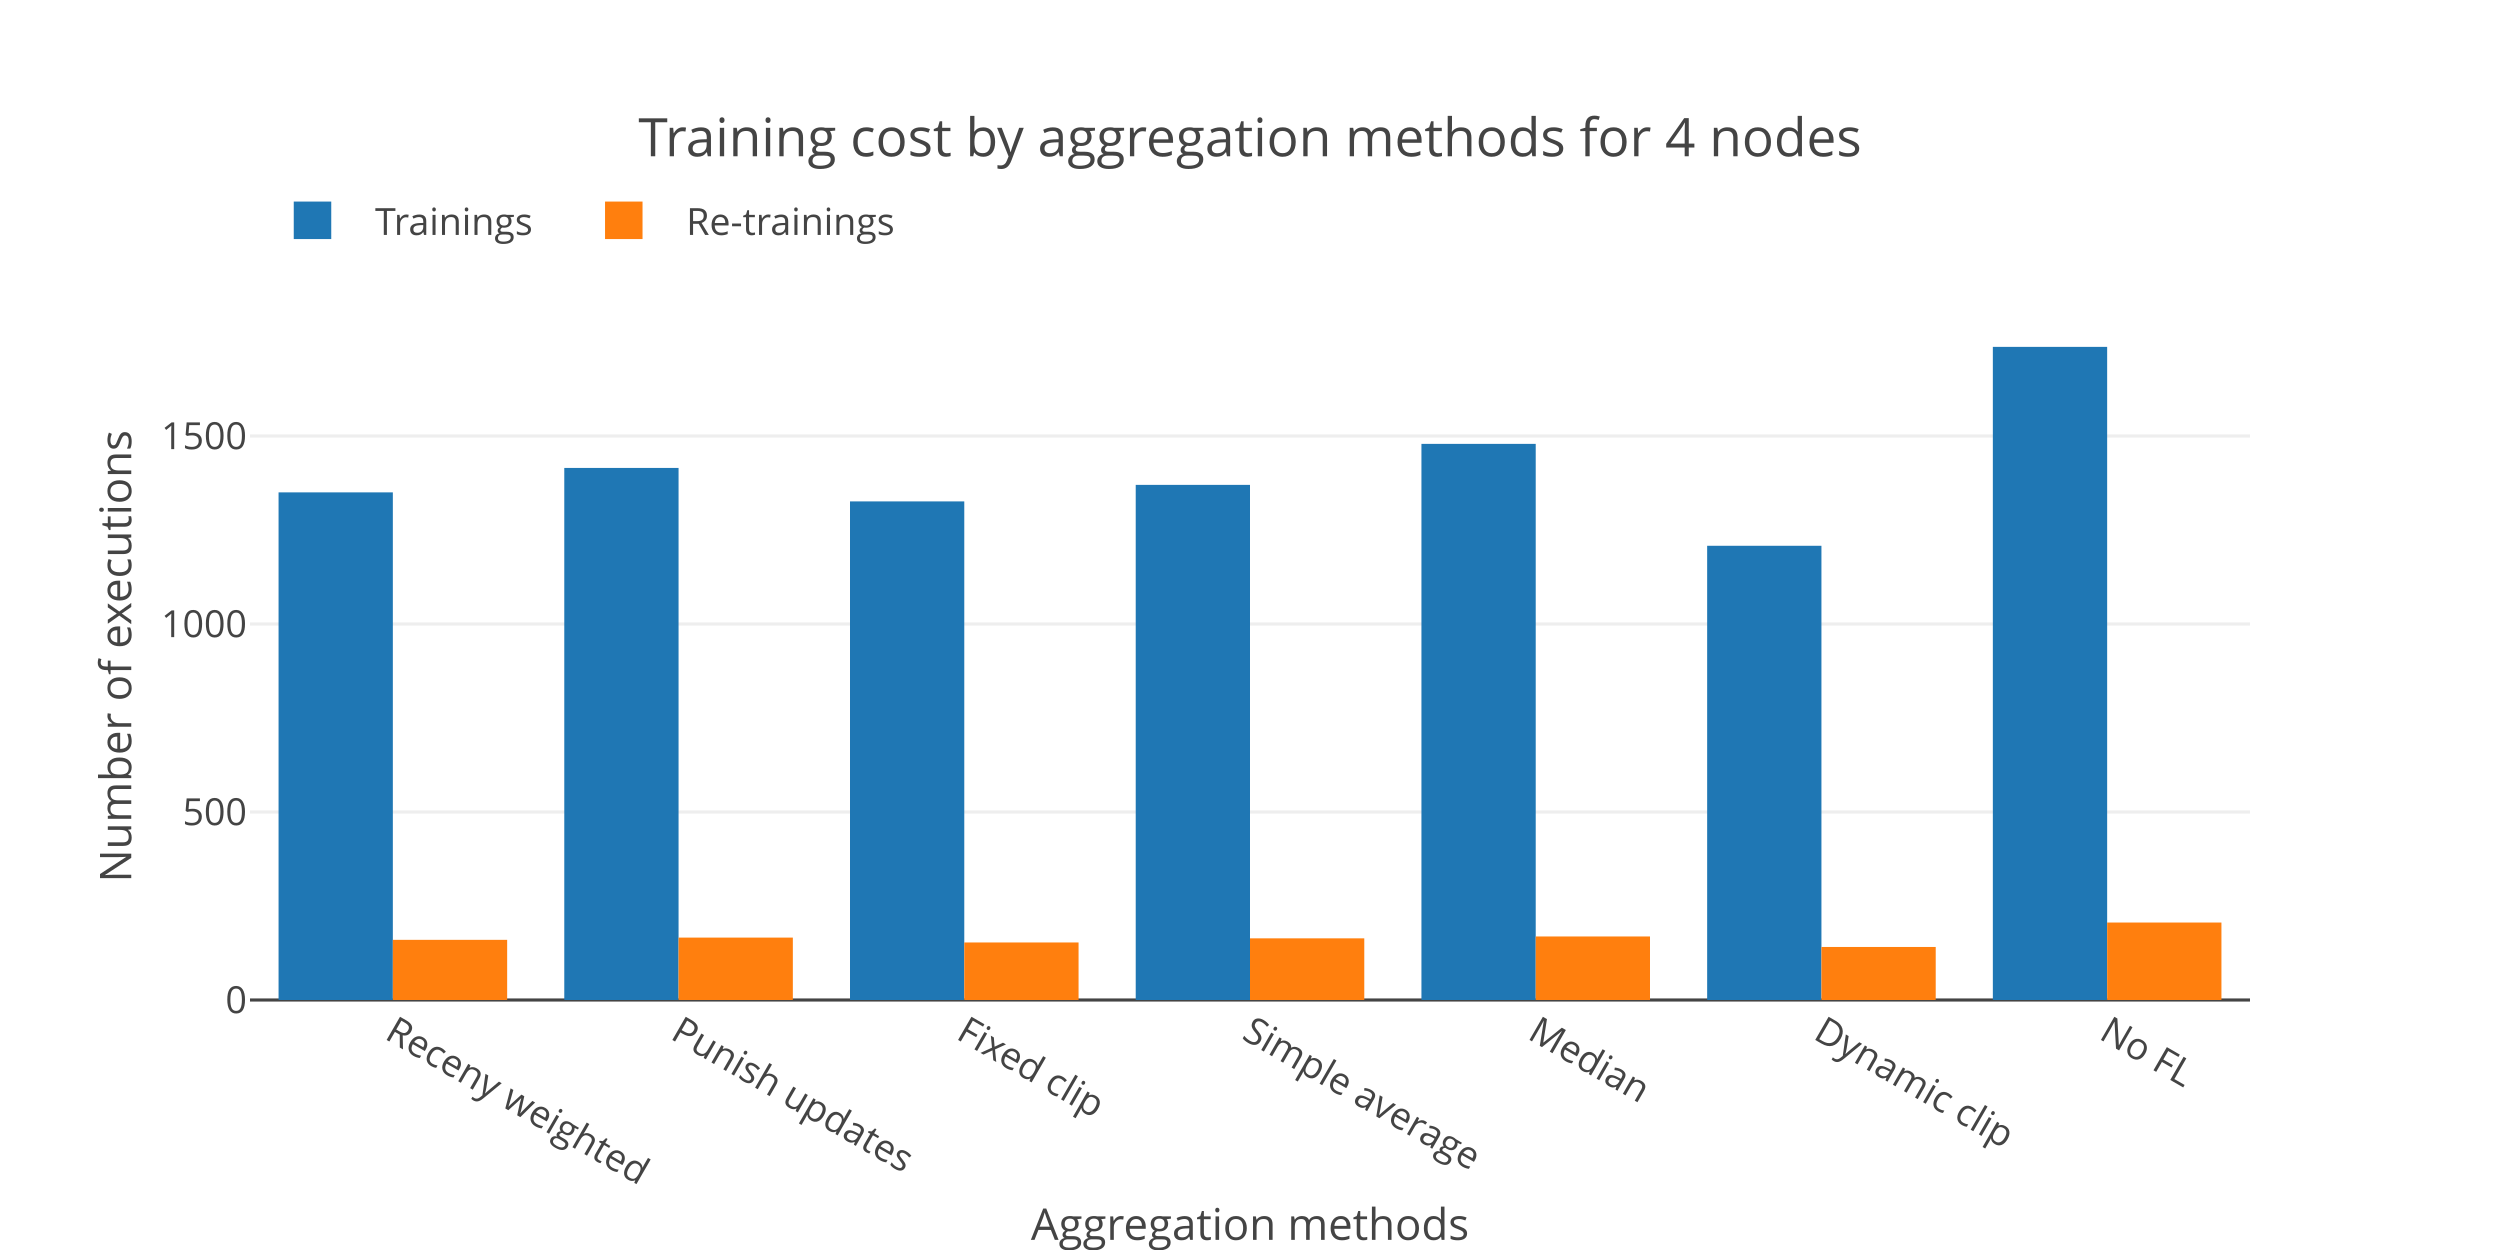
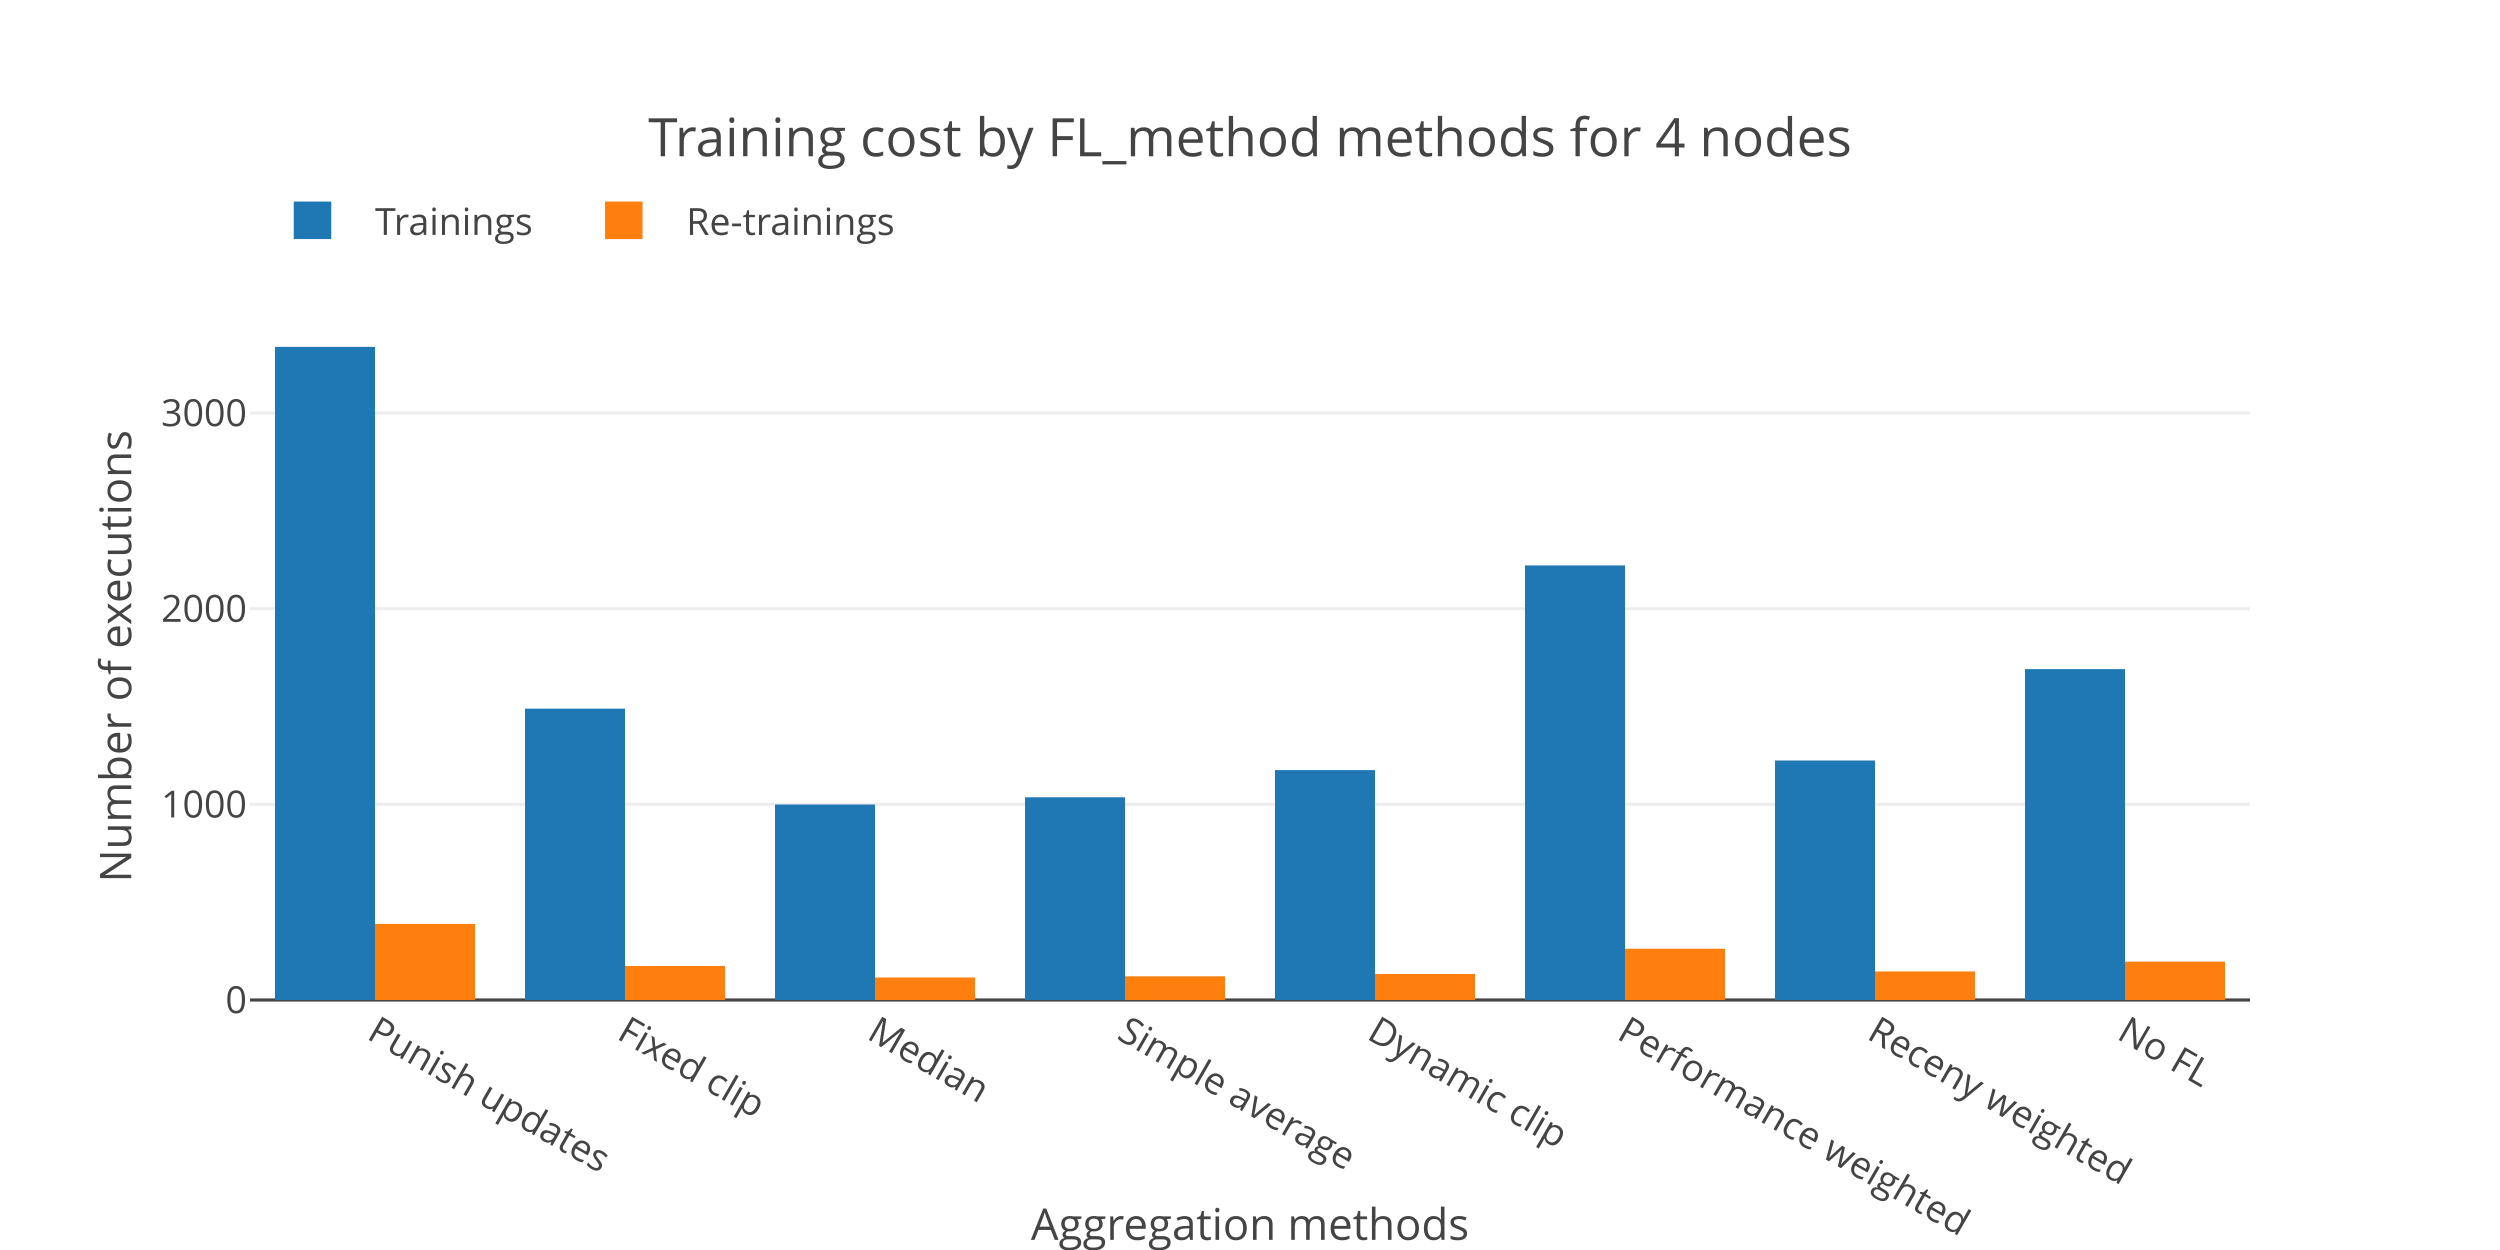
<svg xmlns="http://www.w3.org/2000/svg" class="main-svg" width="800" height="400" style="" viewBox="0 0 800 400">
  <rect x="0" y="0" width="800" height="400" style="fill: rgb(255, 255, 255); fill-opacity: 1;" />
-   <defs id="defs-3b597e">
+   <defs id="defs-b66b7e">
    <g class="clips">
-       <clipPath id="clip3b597exyplot" class="plotclip">
+       <clipPath id="clipb66b7exyplot" class="plotclip">
        <rect width="640" height="220" />
      </clipPath>
-       <clipPath class="axesclip" id="clip3b597ex">
+       <clipPath class="axesclip" id="clipb66b7ex">
        <rect x="80" y="0" width="640" height="400" />
      </clipPath>
-       <clipPath class="axesclip" id="clip3b597ey">
+       <clipPath class="axesclip" id="clipb66b7ey">
        <rect x="0" y="100" width="800" height="220" />
      </clipPath>
-       <clipPath class="axesclip" id="clip3b597exy">
+       <clipPath class="axesclip" id="clipb66b7exy">
        <rect x="80" y="100" width="640" height="220" />
      </clipPath>
    </g>
    <g class="gradients" />
    <g class="patterns" />
  </defs>
  <g class="bglayer" />
  <g class="layer-below">
    <g class="imagelayer" />
    <g class="shapelayer" />
  </g>
  <g class="cartesianlayer">
    <g class="subplot xy">
      <g class="layer-subplot">
        <g class="shapelayer" />
        <g class="imagelayer" />
      </g>
      <g class="minor-gridlayer">
        <g class="x" />
        <g class="y" />
      </g>
      <g class="gridlayer">
        <g class="x" />
        <g class="y">
-           <path class="ygrid crisp" transform="translate(0,259.84)" d="M80,0h640" style="stroke: rgb(238, 238, 238); stroke-opacity: 1; stroke-width: 1px;" />
-           <path class="ygrid crisp" transform="translate(0,199.68)" d="M80,0h640" style="stroke: rgb(238, 238, 238); stroke-opacity: 1; stroke-width: 1px;" />
-           <path class="ygrid crisp" transform="translate(0,139.52)" d="M80,0h640" style="stroke: rgb(238, 238, 238); stroke-opacity: 1; stroke-width: 1px;" />
+           <path class="ygrid crisp" transform="translate(0,257.39)" d="M80,0h640" style="stroke: rgb(238, 238, 238); stroke-opacity: 1; stroke-width: 1px;" />
+           <path class="ygrid crisp" transform="translate(0,194.78)" d="M80,0h640" style="stroke: rgb(238, 238, 238); stroke-opacity: 1; stroke-width: 1px;" />
+           <path class="ygrid crisp" transform="translate(0,132.16)" d="M80,0h640" style="stroke: rgb(238, 238, 238); stroke-opacity: 1; stroke-width: 1px;" />
        </g>
      </g>
      <g class="zerolinelayer">
        <path class="yzl zl crisp" transform="translate(0,320)" d="M80,0h640" style="stroke: rgb(68, 68, 68); stroke-opacity: 1; stroke-width: 1px;" />
      </g>
      <path class="xlines-below" />
      <path class="ylines-below" />
      <g class="overlines-below" />
      <g class="xaxislayer-below" />
      <g class="yaxislayer-below" />
      <g class="overaxes-below" />
-       <g class="plot" transform="translate(80,100)" clip-path="url(#clip3b597exyplot)">
+       <g class="plot" transform="translate(80,100)" clip-path="url(#clipb66b7exyplot)">
        <g class="barlayer mlayer">
          <g class="trace bars" style="opacity: 1;">
            <g class="points">
              <g class="point">
-                 <path d="M9.14,220V57.56H45.71V220Z" style="vector-effect: none; opacity: 1; stroke-width: 0px; fill: rgb(31, 119, 180); fill-opacity: 1;" />
-               </g>
-               <g class="point">
-                 <path d="M100.57,220V49.74H137.14V220Z" style="vector-effect: none; opacity: 1; stroke-width: 0px; fill: rgb(31, 119, 180); fill-opacity: 1;" />
-               </g>
-               <g class="point">
-                 <path d="M192,220V60.45H228.57V220Z" style="vector-effect: none; opacity: 1; stroke-width: 0px; fill: rgb(31, 119, 180); fill-opacity: 1;" />
-               </g>
-               <g class="point">
-                 <path d="M283.43,220V55.16H320V220Z" style="vector-effect: none; opacity: 1; stroke-width: 0px; fill: rgb(31, 119, 180); fill-opacity: 1;" />
-               </g>
-               <g class="point">
-                 <path d="M374.86,220V42.04H411.43V220Z" style="vector-effect: none; opacity: 1; stroke-width: 0px; fill: rgb(31, 119, 180); fill-opacity: 1;" />
-               </g>
-               <g class="point">
-                 <path d="M466.29,220V74.65H502.86V220Z" style="vector-effect: none; opacity: 1; stroke-width: 0px; fill: rgb(31, 119, 180); fill-opacity: 1;" />
-               </g>
-               <g class="point">
-                 <path d="M557.71,220V11H594.29V220Z" style="vector-effect: none; opacity: 1; stroke-width: 0px; fill: rgb(31, 119, 180); fill-opacity: 1;" />
+                 <path d="M8,220V11H40V220Z" style="vector-effect: none; opacity: 1; stroke-width: 0px; fill: rgb(31, 119, 180); fill-opacity: 1;" />
+               </g>
+               <g class="point">
+                 <path d="M88,220V126.77H120V220Z" style="vector-effect: none; opacity: 1; stroke-width: 0px; fill: rgb(31, 119, 180); fill-opacity: 1;" />
+               </g>
+               <g class="point">
+                 <path d="M168,220V157.45H200V220Z" style="vector-effect: none; opacity: 1; stroke-width: 0px; fill: rgb(31, 119, 180); fill-opacity: 1;" />
+               </g>
+               <g class="point">
+                 <path d="M248,220V155.13H280V220Z" style="vector-effect: none; opacity: 1; stroke-width: 0px; fill: rgb(31, 119, 180); fill-opacity: 1;" />
+               </g>
+               <g class="point">
+                 <path d="M328,220V146.43H360V220Z" style="vector-effect: none; opacity: 1; stroke-width: 0px; fill: rgb(31, 119, 180); fill-opacity: 1;" />
+               </g>
+               <g class="point">
+                 <path d="M408,220V80.94H440V220Z" style="vector-effect: none; opacity: 1; stroke-width: 0px; fill: rgb(31, 119, 180); fill-opacity: 1;" />
+               </g>
+               <g class="point">
+                 <path d="M488,220V143.36H520V220Z" style="vector-effect: none; opacity: 1; stroke-width: 0px; fill: rgb(31, 119, 180); fill-opacity: 1;" />
+               </g>
+               <g class="point">
+                 <path d="M568,220V114.12H600V220Z" style="vector-effect: none; opacity: 1; stroke-width: 0px; fill: rgb(31, 119, 180); fill-opacity: 1;" />
              </g>
            </g>
          </g>
          <g class="trace bars" style="opacity: 1;">
            <g class="points">
              <g class="point">
-                 <path d="M45.71,220V200.75H82.29V220Z" style="vector-effect: none; opacity: 1; stroke-width: 0px; fill: rgb(255, 127, 14); fill-opacity: 1;" />
-               </g>
-               <g class="point">
-                 <path d="M137.14,220V200.03H173.71V220Z" style="vector-effect: none; opacity: 1; stroke-width: 0px; fill: rgb(255, 127, 14); fill-opacity: 1;" />
-               </g>
-               <g class="point">
-                 <path d="M228.57,220V201.59H265.14V220Z" style="vector-effect: none; opacity: 1; stroke-width: 0px; fill: rgb(255, 127, 14); fill-opacity: 1;" />
-               </g>
-               <g class="point">
-                 <path d="M320,220V200.27H356.57V220Z" style="vector-effect: none; opacity: 1; stroke-width: 0px; fill: rgb(255, 127, 14); fill-opacity: 1;" />
-               </g>
-               <g class="point">
-                 <path d="M411.43,220V199.67H448V220Z" style="vector-effect: none; opacity: 1; stroke-width: 0px; fill: rgb(255, 127, 14); fill-opacity: 1;" />
-               </g>
-               <g class="point">
-                 <path d="M502.86,220V203.03H539.43V220Z" style="vector-effect: none; opacity: 1; stroke-width: 0px; fill: rgb(255, 127, 14); fill-opacity: 1;" />
-               </g>
-               <g class="point">
-                 <path d="M594.29,220V195.21H630.86V220Z" style="vector-effect: none; opacity: 1; stroke-width: 0px; fill: rgb(255, 127, 14); fill-opacity: 1;" />
+                 <path d="M40,220V195.64H72V220Z" style="vector-effect: none; opacity: 1; stroke-width: 0px; fill: rgb(255, 127, 14); fill-opacity: 1;" />
+               </g>
+               <g class="point">
+                 <path d="M120,220V209.11H152V220Z" style="vector-effect: none; opacity: 1; stroke-width: 0px; fill: rgb(255, 127, 14); fill-opacity: 1;" />
+               </g>
+               <g class="point">
+                 <path d="M200,220V212.8H232V220Z" style="vector-effect: none; opacity: 1; stroke-width: 0px; fill: rgb(255, 127, 14); fill-opacity: 1;" />
+               </g>
+               <g class="point">
+                 <path d="M280,220V212.42H312V220Z" style="vector-effect: none; opacity: 1; stroke-width: 0px; fill: rgb(255, 127, 14); fill-opacity: 1;" />
+               </g>
+               <g class="point">
+                 <path d="M360,220V211.67H392V220Z" style="vector-effect: none; opacity: 1; stroke-width: 0px; fill: rgb(255, 127, 14); fill-opacity: 1;" />
+               </g>
+               <g class="point">
+                 <path d="M440,220V203.6H472V220Z" style="vector-effect: none; opacity: 1; stroke-width: 0px; fill: rgb(255, 127, 14); fill-opacity: 1;" />
+               </g>
+               <g class="point">
+                 <path d="M520,220V210.86H552V220Z" style="vector-effect: none; opacity: 1; stroke-width: 0px; fill: rgb(255, 127, 14); fill-opacity: 1;" />
+               </g>
+               <g class="point">
+                 <path d="M600,220V207.73H632V220Z" style="vector-effect: none; opacity: 1; stroke-width: 0px; fill: rgb(255, 127, 14); fill-opacity: 1;" />
              </g>
            </g>
          </g>
        </g>
      </g>
      <g class="overplot" />
      <path class="xlines-above crisp" d="M0,0" style="fill: none;" />
      <path class="ylines-above crisp" d="M0,0" style="fill: none;" />
      <g class="overlines-above" />
      <g class="xaxislayer-above">
        <g class="xtick">
-           <text text-anchor="start" x="0" y="333" transform="translate(125.71,0) rotate(30,0,327)" style="font-family: 'Open Sans', verdana, arial, sans-serif; font-size: 12px; fill: rgb(68, 68, 68); fill-opacity: 1; white-space: pre; opacity: 1;">Receny weighted</text>
-         </g>
-         <g class="xtick">
-           <text text-anchor="start" x="0" y="333" transform="translate(217.14,0) rotate(30,0,327)" style="font-family: 'Open Sans', verdana, arial, sans-serif; font-size: 12px; fill: rgb(68, 68, 68); fill-opacity: 1; white-space: pre; opacity: 1;">Punish updates</text>
-         </g>
-         <g class="xtick">
-           <text text-anchor="start" x="0" y="333" transform="translate(308.57,0) rotate(30,0,327)" style="font-family: 'Open Sans', verdana, arial, sans-serif; font-size: 12px; fill: rgb(68, 68, 68); fill-opacity: 1; white-space: pre; opacity: 1;">Fixed clip</text>
-         </g>
-         <g class="xtick">
-           <text text-anchor="start" x="0" y="333" transform="translate(400,0) rotate(30,0,327)" style="font-family: 'Open Sans', verdana, arial, sans-serif; font-size: 12px; fill: rgb(68, 68, 68); fill-opacity: 1; white-space: pre; opacity: 1;">Simple average</text>
-         </g>
-         <g class="xtick">
-           <text text-anchor="start" x="0" y="333" transform="translate(491.43,0) rotate(30,0,327)" style="font-family: 'Open Sans', verdana, arial, sans-serif; font-size: 12px; fill: rgb(68, 68, 68); fill-opacity: 1; white-space: pre; opacity: 1;">Median</text>
-         </g>
-         <g class="xtick">
-           <text text-anchor="start" x="0" y="333" transform="translate(582.86,0) rotate(30,0,327)" style="font-family: 'Open Sans', verdana, arial, sans-serif; font-size: 12px; fill: rgb(68, 68, 68); fill-opacity: 1; white-space: pre; opacity: 1;">Dynamic clip</text>
-         </g>
-         <g class="xtick">
-           <text text-anchor="start" x="0" y="333" transform="translate(674.29,0) rotate(30,0,327)" style="font-family: 'Open Sans', verdana, arial, sans-serif; font-size: 12px; fill: rgb(68, 68, 68); fill-opacity: 1; white-space: pre; opacity: 1;">No FL</text>
+           <text text-anchor="start" x="0" y="333" transform="translate(120,0) rotate(30,0,327)" style="font-family: 'Open Sans', verdana, arial, sans-serif; font-size: 12px; fill: rgb(68, 68, 68); fill-opacity: 1; white-space: pre; opacity: 1;">Punish updates</text>
+         </g>
+         <g class="xtick">
+           <text text-anchor="start" x="0" y="333" transform="translate(200,0) rotate(30,0,327)" style="font-family: 'Open Sans', verdana, arial, sans-serif; font-size: 12px; fill: rgb(68, 68, 68); fill-opacity: 1; white-space: pre; opacity: 1;">Fixed clip</text>
+         </g>
+         <g class="xtick">
+           <text text-anchor="start" x="0" y="333" transform="translate(280,0) rotate(30,0,327)" style="font-family: 'Open Sans', verdana, arial, sans-serif; font-size: 12px; fill: rgb(68, 68, 68); fill-opacity: 1; white-space: pre; opacity: 1;">Median</text>
+         </g>
+         <g class="xtick">
+           <text text-anchor="start" x="0" y="333" transform="translate(360,0) rotate(30,0,327)" style="font-family: 'Open Sans', verdana, arial, sans-serif; font-size: 12px; fill: rgb(68, 68, 68); fill-opacity: 1; white-space: pre; opacity: 1;">Simple average</text>
+         </g>
+         <g class="xtick">
+           <text text-anchor="start" x="0" y="333" transform="translate(440,0) rotate(30,0,327)" style="font-family: 'Open Sans', verdana, arial, sans-serif; font-size: 12px; fill: rgb(68, 68, 68); fill-opacity: 1; white-space: pre; opacity: 1;">Dynamic clip</text>
+         </g>
+         <g class="xtick">
+           <text text-anchor="start" x="0" y="333" transform="translate(520,0) rotate(30,0,327)" style="font-family: 'Open Sans', verdana, arial, sans-serif; font-size: 12px; fill: rgb(68, 68, 68); fill-opacity: 1; white-space: pre; opacity: 1;">Performance weighted</text>
+         </g>
+         <g class="xtick">
+           <text text-anchor="start" x="0" y="333" transform="translate(600,0) rotate(30,0,327)" style="font-family: 'Open Sans', verdana, arial, sans-serif; font-size: 12px; fill: rgb(68, 68, 68); fill-opacity: 1; white-space: pre; opacity: 1;">Receny weighted</text>
+         </g>
+         <g class="xtick">
+           <text text-anchor="start" x="0" y="333" transform="translate(680,0) rotate(30,0,327)" style="font-family: 'Open Sans', verdana, arial, sans-serif; font-size: 12px; fill: rgb(68, 68, 68); fill-opacity: 1; white-space: pre; opacity: 1;">No FL</text>
        </g>
      </g>
      <g class="yaxislayer-above">
        <g class="ytick">
          <text text-anchor="end" x="79" y="4.2" transform="translate(0,320)" style="font-family: 'Open Sans', verdana, arial, sans-serif; font-size: 12px; fill: rgb(68, 68, 68); fill-opacity: 1; white-space: pre; opacity: 1;">0</text>
        </g>
        <g class="ytick">
-           <text text-anchor="end" x="79" y="4.2" style="font-family: 'Open Sans', verdana, arial, sans-serif; font-size: 12px; fill: rgb(68, 68, 68); fill-opacity: 1; white-space: pre; opacity: 1;" transform="translate(0,259.84)">500</text>
-         </g>
-         <g class="ytick">
-           <text text-anchor="end" x="79" y="4.2" style="font-family: 'Open Sans', verdana, arial, sans-serif; font-size: 12px; fill: rgb(68, 68, 68); fill-opacity: 1; white-space: pre; opacity: 1;" transform="translate(0,199.68)">1000</text>
-         </g>
-         <g class="ytick">
-           <text text-anchor="end" x="79" y="4.2" style="font-family: 'Open Sans', verdana, arial, sans-serif; font-size: 12px; fill: rgb(68, 68, 68); fill-opacity: 1; white-space: pre; opacity: 1;" transform="translate(0,139.52)">1500</text>
+           <text text-anchor="end" x="79" y="4.2" style="font-family: 'Open Sans', verdana, arial, sans-serif; font-size: 12px; fill: rgb(68, 68, 68); fill-opacity: 1; white-space: pre; opacity: 1;" transform="translate(0,257.39)">1000</text>
+         </g>
+         <g class="ytick">
+           <text text-anchor="end" x="79" y="4.2" style="font-family: 'Open Sans', verdana, arial, sans-serif; font-size: 12px; fill: rgb(68, 68, 68); fill-opacity: 1; white-space: pre; opacity: 1;" transform="translate(0,194.78)">2000</text>
+         </g>
+         <g class="ytick">
+           <text text-anchor="end" x="79" y="4.2" style="font-family: 'Open Sans', verdana, arial, sans-serif; font-size: 12px; fill: rgb(68, 68, 68); fill-opacity: 1; white-space: pre; opacity: 1;" transform="translate(0,132.16)">3000</text>
        </g>
      </g>
      <g class="overaxes-above" />
    </g>
  </g>
  <g class="polarlayer" />
  <g class="smithlayer" />
  <g class="ternarylayer" />
  <g class="geolayer" />
  <g class="funnelarealayer" />
  <g class="pielayer" />
  <g class="iciclelayer" />
  <g class="treemaplayer" />
  <g class="sunburstlayer" />
  <g class="glimages" />
-   <defs id="topdefs-3b597e">
+   <defs id="topdefs-b66b7e">
    <g class="clips" />
-     <clipPath id="legend3b597e">
+     <clipPath id="legendb66b7e">
      <rect width="217" height="29" x="0" y="0" />
    </clipPath>
  </defs>
  <g class="layer-above">
    <g class="imagelayer" />
    <g class="shapelayer" />
  </g>
  <g class="infolayer">
    <g class="legend" pointer-events="all" transform="translate(80,56)">
      <rect class="bg" shape-rendering="crispEdges" width="217" height="29" x="0" y="0" style="stroke: rgb(68, 68, 68); stroke-opacity: 1; fill: rgb(255, 255, 255); fill-opacity: 1; stroke-width: 0px;" />
-       <g class="scrollbox" transform="" clip-path="url(#legend3b597e)">
+       <g class="scrollbox" transform="" clip-path="url(#legendb66b7e)">
        <g class="groups">
          <g class="traces" transform="translate(0,14.5)" style="opacity: 1;">
            <text class="legendtext" text-anchor="start" x="40" y="4.68" style="font-family: 'Open Sans', verdana, arial, sans-serif; font-size: 12px; fill: rgb(68, 68, 68); fill-opacity: 1; white-space: pre;">Trainings</text>
            <g class="layers" style="opacity: 1;">
              <g class="legendfill" />
              <g class="legendlines" />
              <g class="legendsymbols">
                <g class="legendpoints">
                  <path class="legendundefined" d="M6,6H-6V-6H6Z" transform="translate(20,0)" style="stroke-width: 0px; fill: rgb(31, 119, 180); fill-opacity: 1;" />
                </g>
              </g>
            </g>
            <rect class="legendtoggle" x="0" y="-9.5" width="97.109" height="19" style="fill: rgb(0, 0, 0); fill-opacity: 0;" />
          </g>
          <g class="traces" transform="translate(99.60938,14.5)" style="opacity: 1;">
            <text class="legendtext" text-anchor="start" x="40" y="4.68" style="font-family: 'Open Sans', verdana, arial, sans-serif; font-size: 12px; fill: rgb(68, 68, 68); fill-opacity: 1; white-space: pre;">Re-trainings</text>
            <g class="layers" style="opacity: 1;">
              <g class="legendfill" />
              <g class="legendlines" />
              <g class="legendsymbols">
                <g class="legendpoints">
                  <path class="legendundefined" d="M6,6H-6V-6H6Z" transform="translate(20,0)" style="stroke-width: 0px; fill: rgb(255, 127, 14); fill-opacity: 1;" />
                </g>
              </g>
            </g>
            <rect class="legendtoggle" x="0" y="-9.5" width="114.766" height="19" style="fill: rgb(0, 0, 0); fill-opacity: 0;" />
          </g>
        </g>
      </g>
      <rect class="scrollbar" rx="20" ry="3" width="0" height="0" x="0" y="0" style="fill: rgb(128, 139, 164); fill-opacity: 1;" />
    </g>
    <g class="g-gtitle">
-       <text class="gtitle" x="400" y="50" text-anchor="middle" dy="0em" style="font-family: 'Open Sans', verdana, arial, sans-serif; font-size: 17px; fill: rgb(68, 68, 68); opacity: 1; font-weight: normal; white-space: pre;">Training cost by aggregation methods for 4 nodes</text>
+       <text class="gtitle" x="400" y="50" text-anchor="middle" dy="0em" style="font-family: 'Open Sans', verdana, arial, sans-serif; font-size: 17px; fill: rgb(68, 68, 68); opacity: 1; font-weight: normal; white-space: pre;">Training cost by FL_method methods for 4 nodes</text>
    </g>
    <g class="g-xtitle" transform="translate(0,24.75488)">
      <text class="xtitle" x="400" y="372" text-anchor="middle" style="font-family: 'Open Sans', verdana, arial, sans-serif; font-size: 14px; fill: rgb(68, 68, 68); opacity: 1; font-weight: normal; white-space: pre;">Aggregation methods</text>
    </g>
    <g class="g-ytitle">
      <text class="ytitle" transform="rotate(-90,42,210)" x="42" y="210" text-anchor="middle" style="font-family: 'Open Sans', verdana, arial, sans-serif; font-size: 14px; fill: rgb(68, 68, 68); opacity: 1; font-weight: normal; white-space: pre;">Number of executions</text>
    </g>
  </g>
</svg>
